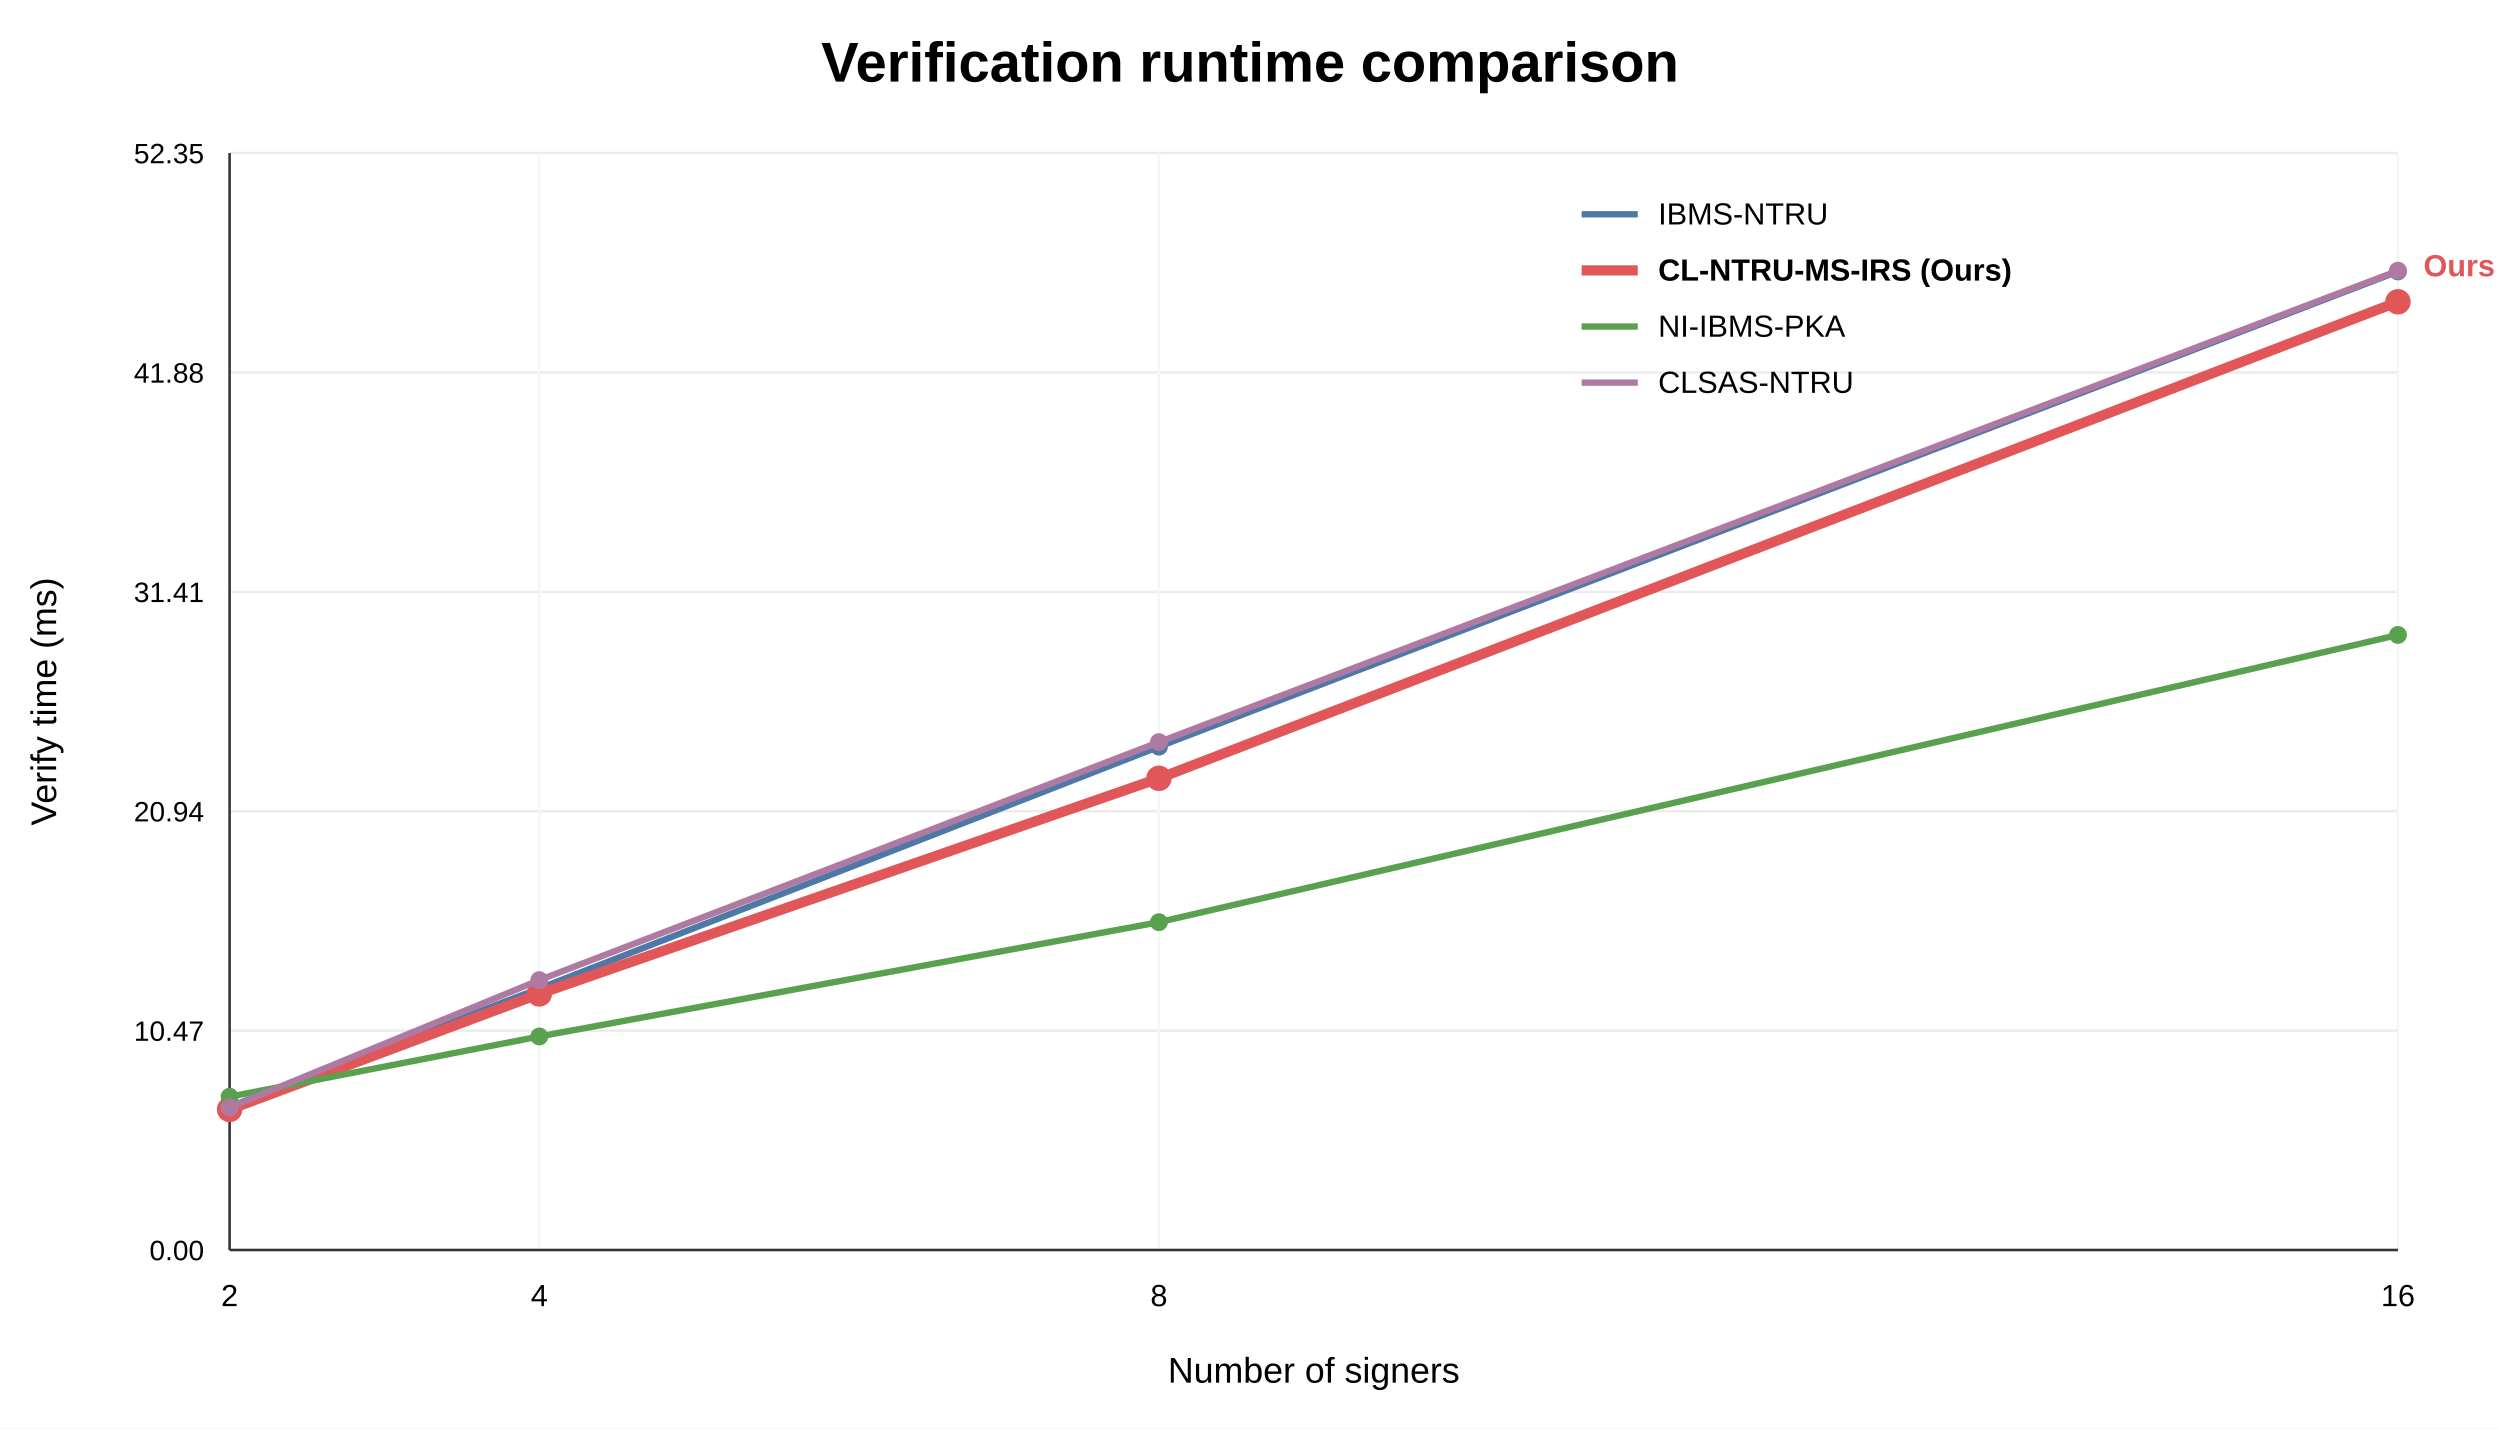
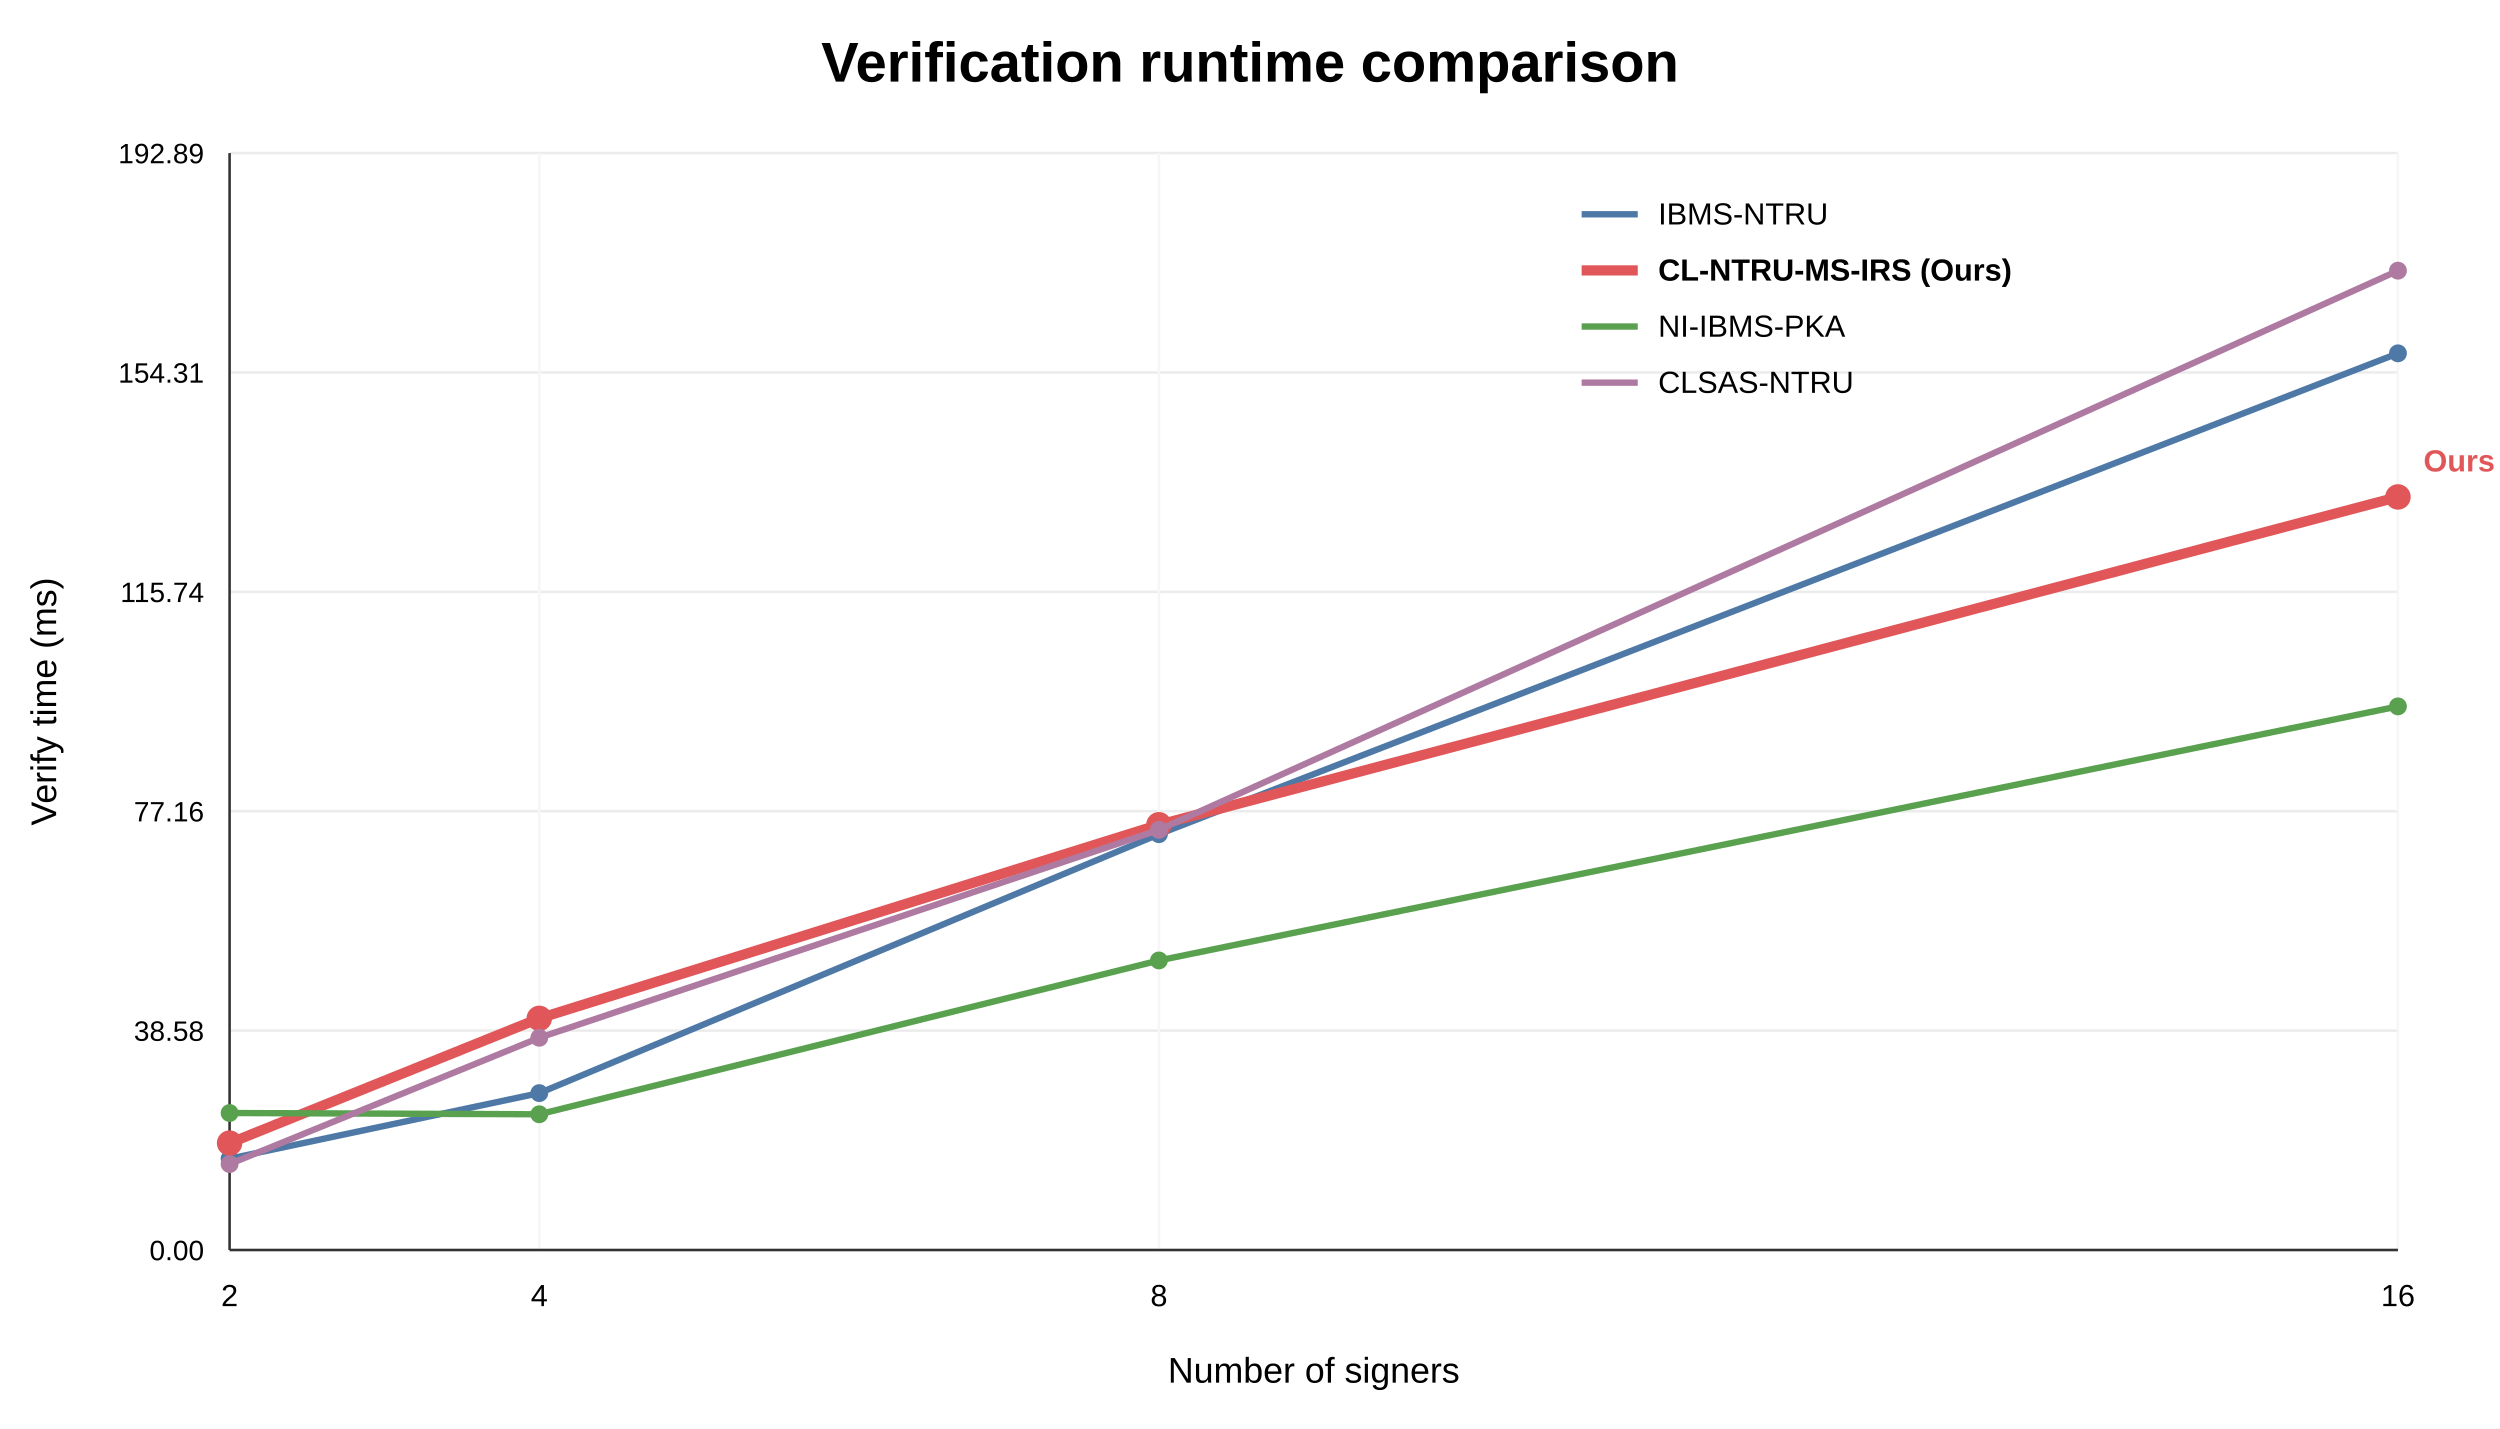
<svg xmlns="http://www.w3.org/2000/svg" width="980" height="560">
  <rect width="100%" height="100%" fill="white" />
  <text x="490.0" y="32" text-anchor="middle" font-size="22" font-family="Arial" font-weight="600">Verification runtime comparison</text>
  <line x1="90" y1="490.0" x2="940" y2="490.0" stroke="#ececec" />
  <text x="80" y="494.0" text-anchor="end" font-size="11" font-family="Arial">0.00</text>
  <line x1="90" y1="404.0" x2="940" y2="404.0" stroke="#ececec" />
-   <text x="80" y="408.0" text-anchor="end" font-size="11" font-family="Arial">10.47</text>
+   <text x="80" y="408.0" text-anchor="end" font-size="11" font-family="Arial">38.58</text>
  <line x1="90" y1="318.0" x2="940" y2="318.0" stroke="#ececec" />
-   <text x="80" y="322.0" text-anchor="end" font-size="11" font-family="Arial">20.94</text>
+   <text x="80" y="322.0" text-anchor="end" font-size="11" font-family="Arial">77.16</text>
  <line x1="90" y1="232.0" x2="940" y2="232.0" stroke="#ececec" />
-   <text x="80" y="236.0" text-anchor="end" font-size="11" font-family="Arial">31.41</text>
+   <text x="80" y="236.0" text-anchor="end" font-size="11" font-family="Arial">115.74</text>
  <line x1="90" y1="146.0" x2="940" y2="146.0" stroke="#ececec" />
-   <text x="80" y="150.0" text-anchor="end" font-size="11" font-family="Arial">41.88</text>
+   <text x="80" y="150.0" text-anchor="end" font-size="11" font-family="Arial">154.31</text>
  <line x1="90" y1="60.0" x2="940" y2="60.0" stroke="#ececec" />
-   <text x="80" y="64.0" text-anchor="end" font-size="11" font-family="Arial">52.35</text>
+   <text x="80" y="64.0" text-anchor="end" font-size="11" font-family="Arial">192.89</text>
  <line x1="90.0" y1="60" x2="90.0" y2="490" stroke="#f6f6f6" />
  <text x="90.0" y="512" text-anchor="middle" font-size="12" font-family="Arial">2</text>
  <line x1="211.4" y1="60" x2="211.4" y2="490" stroke="#f6f6f6" />
  <text x="211.4" y="512" text-anchor="middle" font-size="12" font-family="Arial">4</text>
  <line x1="454.3" y1="60" x2="454.3" y2="490" stroke="#f6f6f6" />
  <text x="454.3" y="512" text-anchor="middle" font-size="12" font-family="Arial">8</text>
  <line x1="940.0" y1="60" x2="940.0" y2="490" stroke="#f6f6f6" />
  <text x="940.0" y="512" text-anchor="middle" font-size="12" font-family="Arial">16</text>
  <line x1="90" y1="490" x2="940" y2="490" stroke="#333" />
  <line x1="90" y1="60" x2="90" y2="490" stroke="#333" />
-   <polyline points="90.0,433.8 211.4,387.5 454.3,292.7 940.0,106.4" fill="none" stroke="#4e79a7" stroke-width="2.5" />
-   <circle cx="90.0" cy="433.8" r="3.5" fill="#4e79a7" />
-   <circle cx="211.4" cy="387.5" r="3.5" fill="#4e79a7" />
-   <circle cx="454.3" cy="292.7" r="3.5" fill="#4e79a7" />
-   <circle cx="940.0" cy="106.4" r="3.5" fill="#4e79a7" />
+   <polyline points="90.0,454.2 211.4,428.5 454.3,327.0 940.0,138.5" fill="none" stroke="#4e79a7" stroke-width="2.5" />
+   <circle cx="90.0" cy="454.2" r="3.5" fill="#4e79a7" />
+   <circle cx="211.4" cy="428.5" r="3.5" fill="#4e79a7" />
+   <circle cx="454.3" cy="327.0" r="3.5" fill="#4e79a7" />
+   <circle cx="940.0" cy="138.5" r="3.5" fill="#4e79a7" />
  <line x1="620" y1="84" x2="642" y2="84" stroke="#4e79a7" stroke-width="2.5" />
  <text x="650" y="88" font-size="12" font-family="Arial" font-weight="400">IBMS-NTRU</text>
-   <polyline points="90.0,434.9 211.4,389.6 454.3,305.1 940.0,118.3" fill="none" stroke="#e15759" stroke-width="4.0" />
-   <circle cx="90.0" cy="434.9" r="5" fill="#e15759" />
-   <circle cx="211.4" cy="389.6" r="5" fill="#e15759" />
-   <circle cx="454.3" cy="305.1" r="5" fill="#e15759" />
-   <circle cx="940.0" cy="118.3" r="5" fill="#e15759" />
+   <polyline points="90.0,448.1 211.4,399.2 454.3,323.3 940.0,194.8" fill="none" stroke="#e15759" stroke-width="4.0" />
+   <circle cx="90.0" cy="448.1" r="5" fill="#e15759" />
+   <circle cx="211.4" cy="399.2" r="5" fill="#e15759" />
+   <circle cx="454.3" cy="323.3" r="5" fill="#e15759" />
+   <circle cx="940.0" cy="194.8" r="5" fill="#e15759" />
  <line x1="620" y1="106" x2="642" y2="106" stroke="#e15759" stroke-width="4.0" />
  <text x="650" y="110" font-size="12" font-family="Arial" font-weight="700">CL-NTRU-MS-IRS (Ours)</text>
-   <polyline points="90.0,429.9 211.4,406.3 454.3,361.5 940.0,248.9" fill="none" stroke="#59a14f" stroke-width="2.5" />
-   <circle cx="90.0" cy="429.9" r="3.5" fill="#59a14f" />
-   <circle cx="211.4" cy="406.3" r="3.5" fill="#59a14f" />
-   <circle cx="454.3" cy="361.5" r="3.5" fill="#59a14f" />
-   <circle cx="940.0" cy="248.9" r="3.5" fill="#59a14f" />
+   <polyline points="90.0,436.3 211.4,436.8 454.3,376.5 940.0,276.9" fill="none" stroke="#59a14f" stroke-width="2.5" />
+   <circle cx="90.0" cy="436.3" r="3.5" fill="#59a14f" />
+   <circle cx="211.4" cy="436.8" r="3.5" fill="#59a14f" />
+   <circle cx="454.3" cy="376.5" r="3.5" fill="#59a14f" />
+   <circle cx="940.0" cy="276.9" r="3.5" fill="#59a14f" />
  <line x1="620" y1="128" x2="642" y2="128" stroke="#59a14f" stroke-width="2.5" />
  <text x="650" y="132" font-size="12" font-family="Arial" font-weight="400">NI-IBMS-PKA</text>
-   <polyline points="90.0,434.1 211.4,384.2 454.3,290.9 940.0,106.1" fill="none" stroke="#af7aa1" stroke-width="2.5" />
-   <circle cx="90.0" cy="434.1" r="3.5" fill="#af7aa1" />
-   <circle cx="211.4" cy="384.2" r="3.5" fill="#af7aa1" />
-   <circle cx="454.3" cy="290.9" r="3.5" fill="#af7aa1" />
+   <polyline points="90.0,456.3 211.4,406.8 454.3,325.3 940.0,106.1" fill="none" stroke="#af7aa1" stroke-width="2.5" />
+   <circle cx="90.0" cy="456.3" r="3.5" fill="#af7aa1" />
+   <circle cx="211.4" cy="406.8" r="3.5" fill="#af7aa1" />
+   <circle cx="454.3" cy="325.3" r="3.5" fill="#af7aa1" />
  <circle cx="940.0" cy="106.1" r="3.5" fill="#af7aa1" />
  <line x1="620" y1="150" x2="642" y2="150" stroke="#af7aa1" stroke-width="2.5" />
  <text x="650" y="154" font-size="12" font-family="Arial" font-weight="400">CLSAS-NTRU</text>
-   <text x="950.0" y="108.3" font-size="12" font-family="Arial" font-weight="700" fill="#e15759">Ours</text>
+   <text x="950.0" y="184.8" font-size="12" font-family="Arial" font-weight="700" fill="#e15759">Ours</text>
  <text x="515.0" y="542" text-anchor="middle" font-size="14" font-family="Arial">Number of signers</text>
  <text x="22" y="275.0" transform="rotate(-90,22,275.0)" text-anchor="middle" font-size="14" font-family="Arial">Verify time (ms)</text>
</svg>
